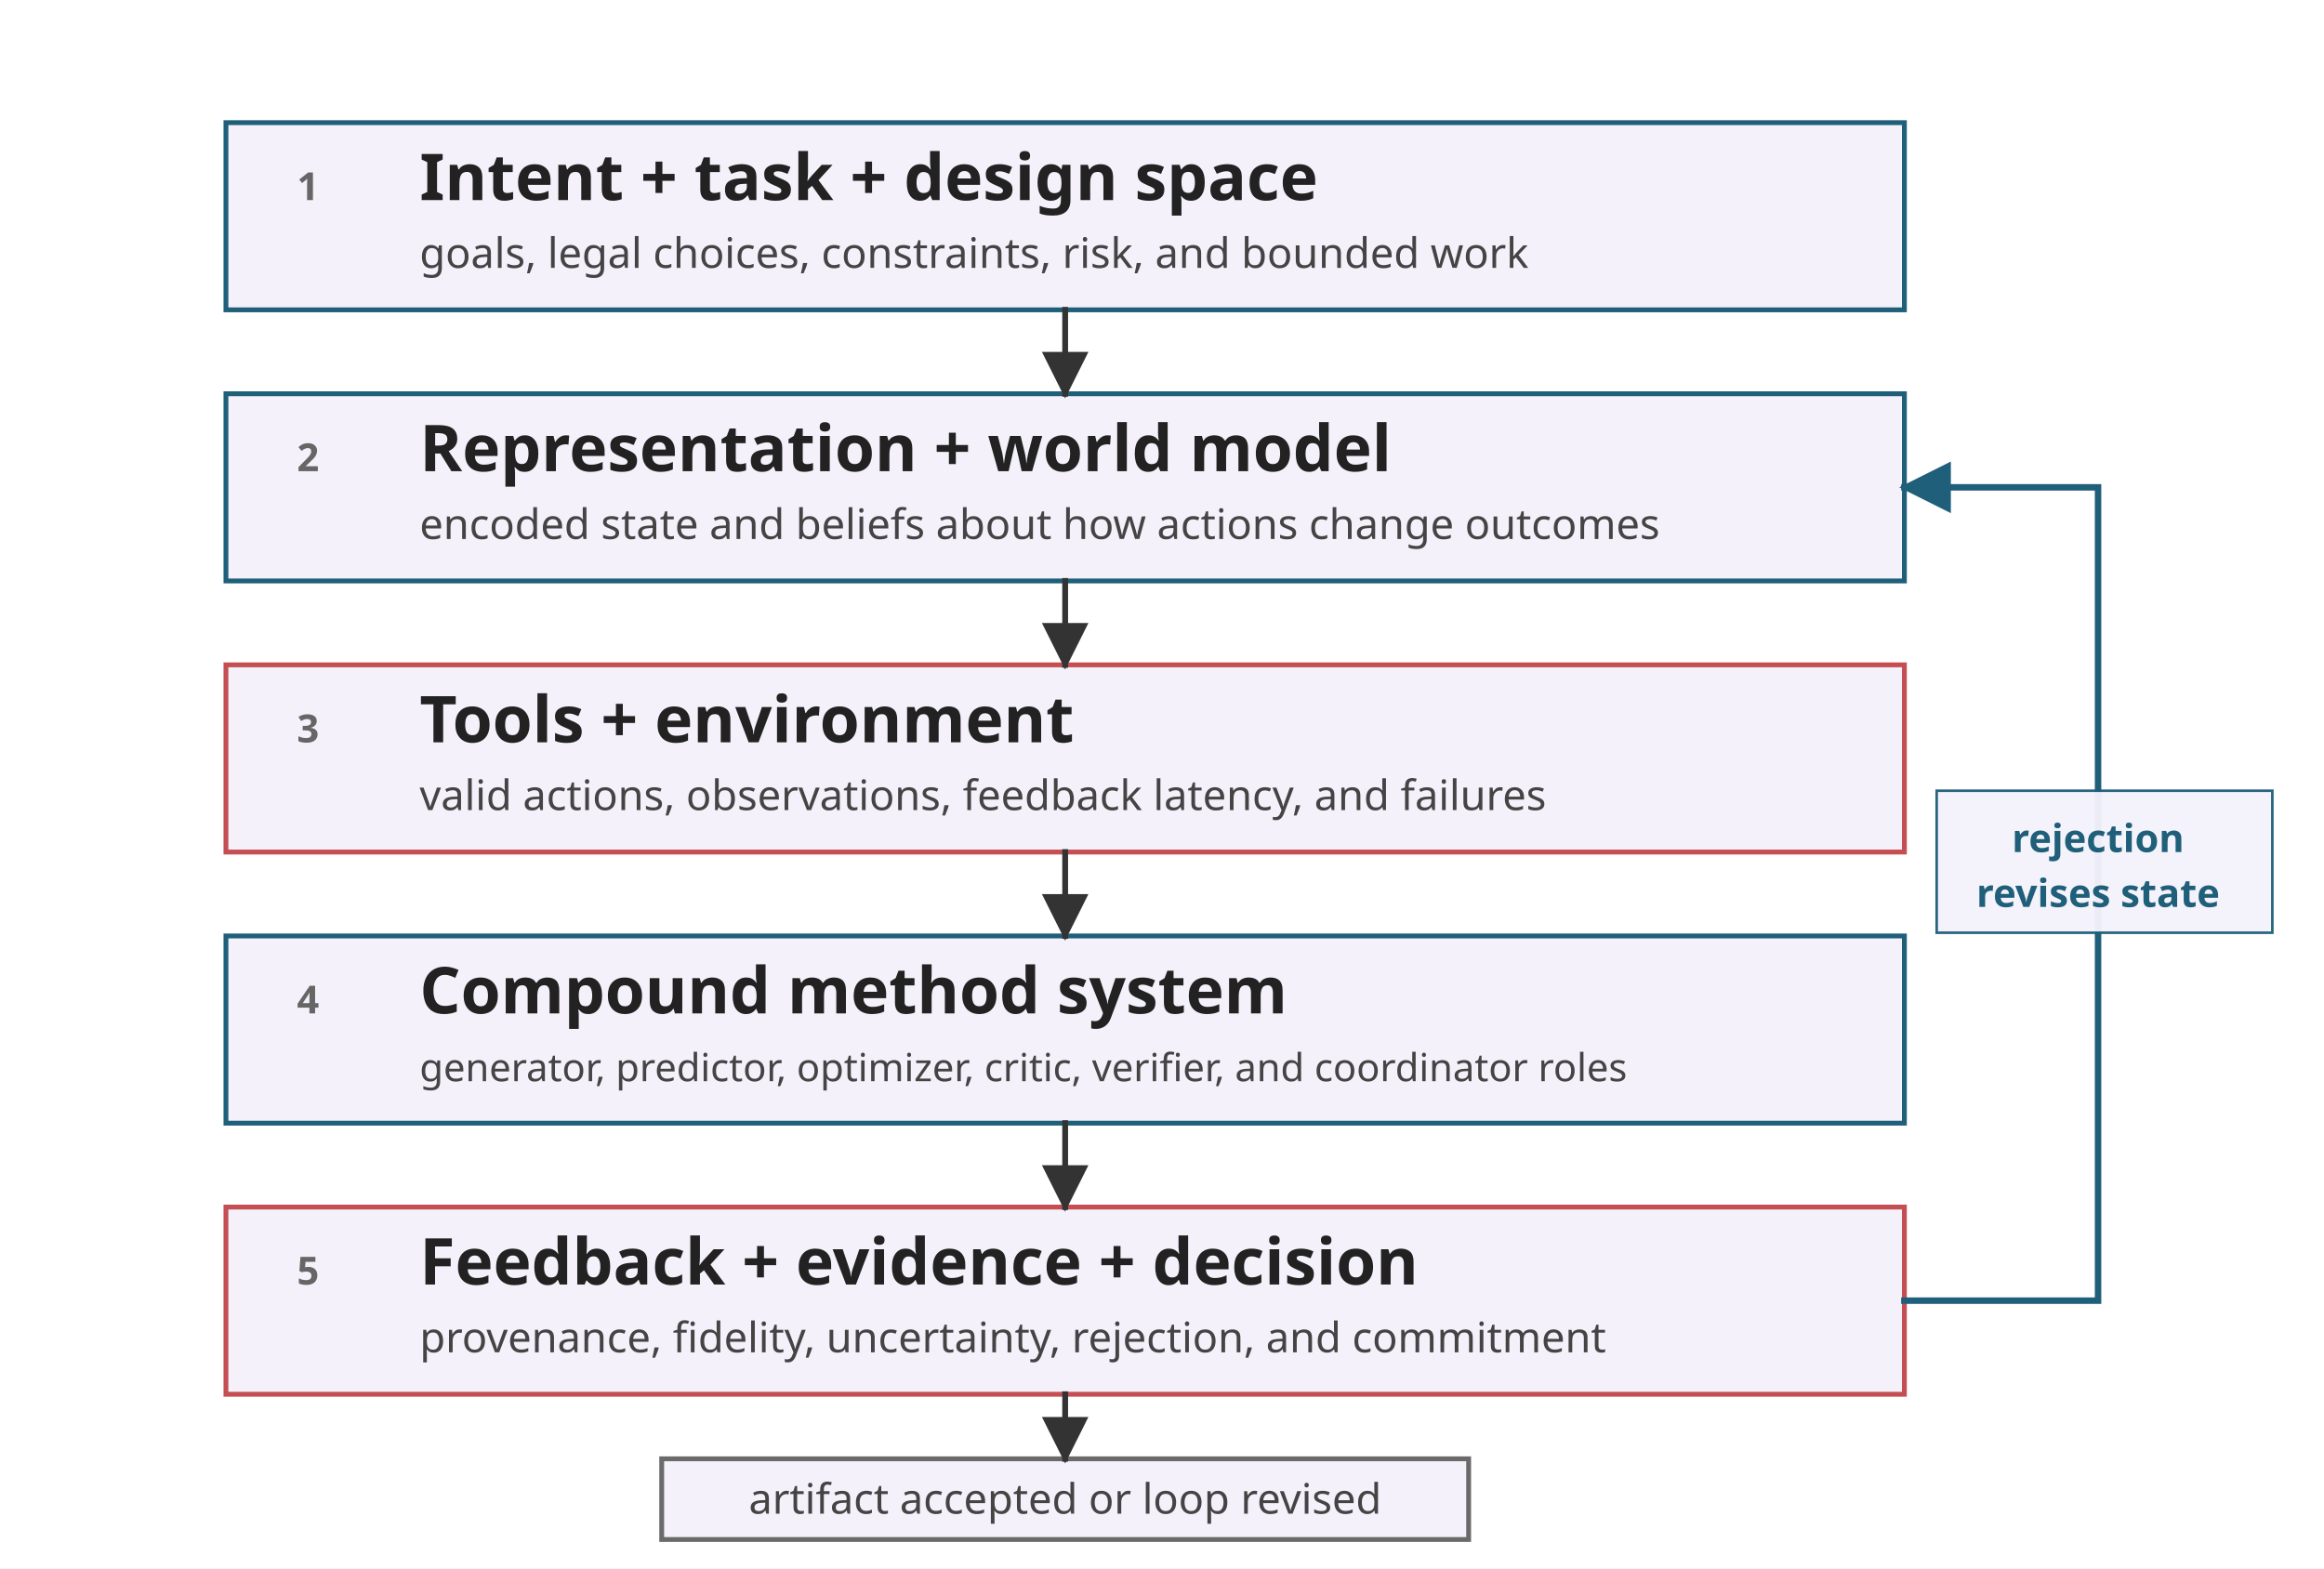
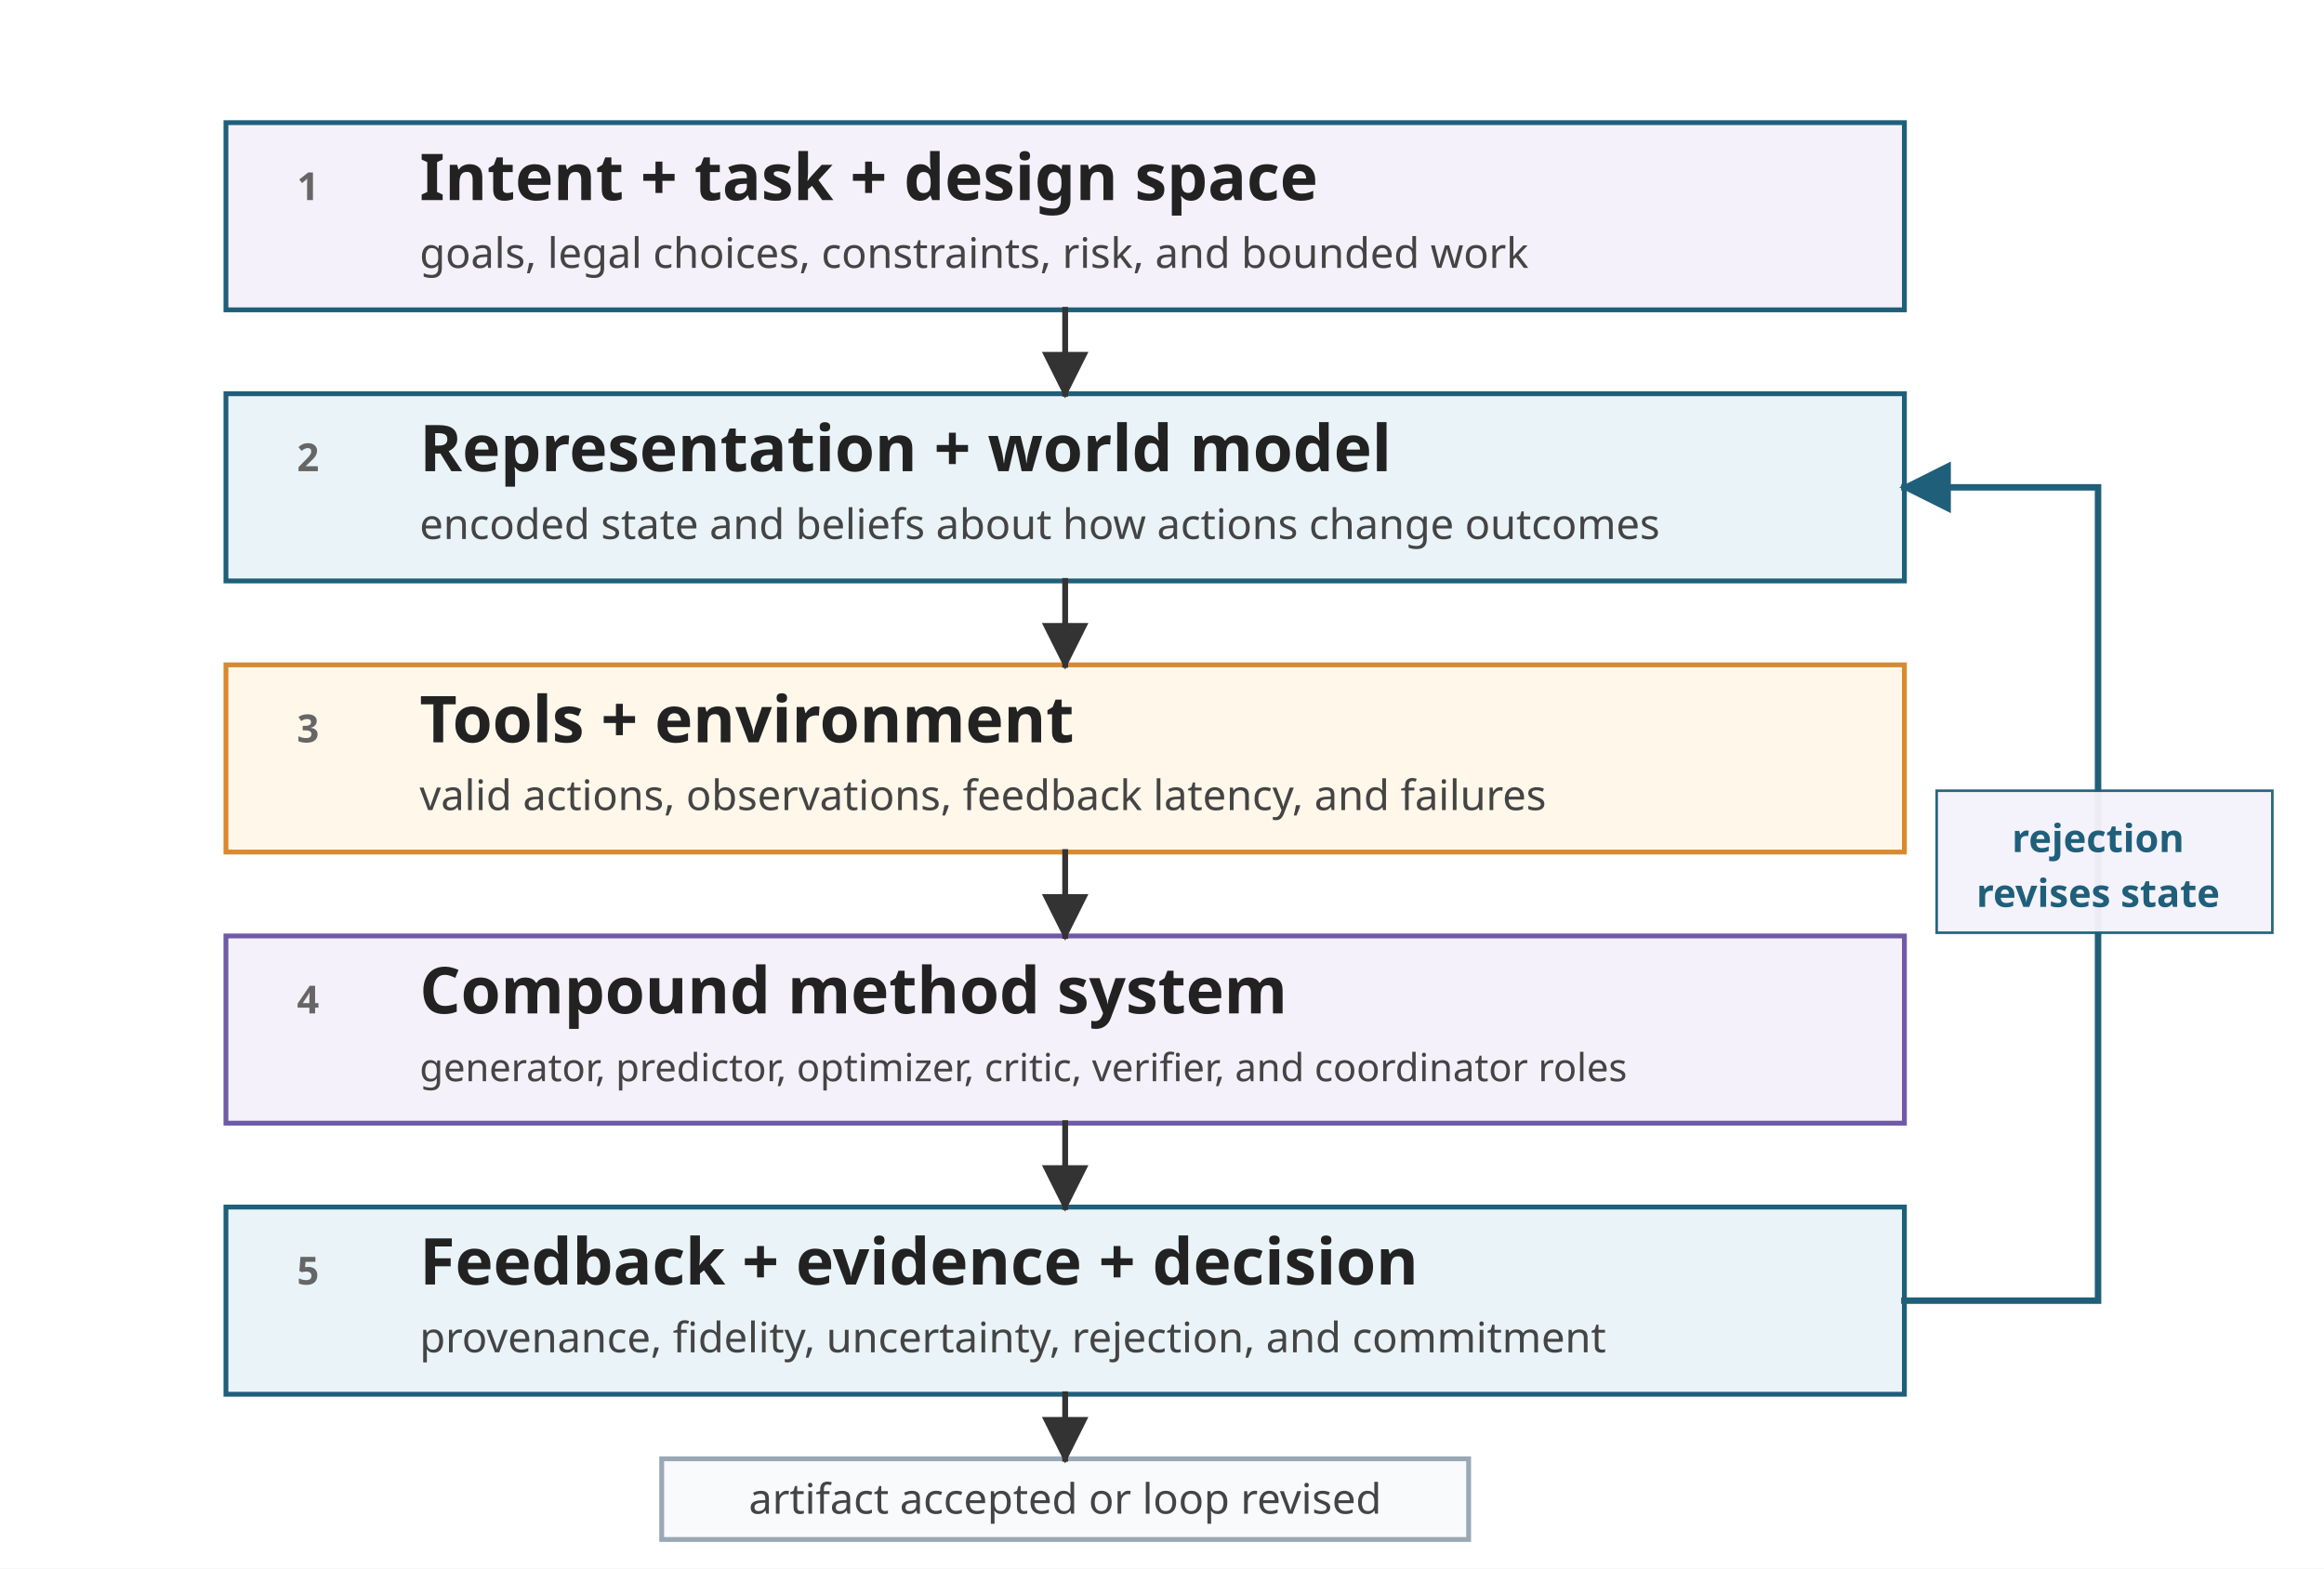
<svg xmlns="http://www.w3.org/2000/svg" viewBox="0 0 720 486" role="img">
  <defs>
    <marker id="arrow" viewBox="0 0 10 10" refX="9" refY="5" markerWidth="8" markerHeight="8" orient="auto-start-reverse">
      <path d="M 0 0 L 10 5 L 0 10 z" fill="#333333" />
    </marker>
    <marker id="arrow-blue" viewBox="0 0 10 10" refX="9" refY="5" markerWidth="8" markerHeight="8" orient="auto-start-reverse">
      <path d="M 0 0 L 10 5 L 0 10 z" fill="#1F5F7A" />
    </marker>
    <style>
      .font { font-family: sans-serif; }
      .box { fill: #FFFFFF; stroke: #333333; stroke-width: 1.5; }
      .intent { stroke: #1F5F7A; fill: #F4F1FA; }
-       .rep { stroke: #1F5F7A; fill: #F4F1FA; }
-       .env { stroke: #C44E52; fill: #F4F1FA; }
-       .method { stroke: #1F5F7A; fill: #F4F1FA; }
-       .evidence { stroke: #C44E52; fill: #F4F1FA; }
-       .artifact { stroke: #6A6A6A; fill: #F4F1FA; }
+       .rep { stroke: #1F5F7A; fill: #EAF4F8; }
+       .env { stroke: #D88A30; fill: #FFF7EA; }
+       .method { stroke: #6F5AA8; fill: #F5F1FA; }
+       .evidence { stroke: #1F5F7A; fill: #EAF4F8; }
+       .artifact { stroke: #9AA8B5; fill: #F8FAFC; }
      .label { font-size: 20px; font-weight: 700; fill: #222222; }
      .small { font-size: 13px; fill: #444444; }
      .small-tight { font-size: 12px; fill: #444444; }
      .tag { font-size: 12px; font-weight: 700; fill: #666666; letter-spacing: 0; }
      .arrow { stroke: #333333; stroke-width: 1.8; fill: none; stroke-linecap: square; stroke-linejoin: miter; }
      .feedback { stroke: #1F5F7A; stroke-width: 2; fill: none; stroke-linecap: square; stroke-linejoin: miter; }
      .feedback-text { font-size: 12px; fill: #1F5F7A; font-weight: 700; }
    </style>
  </defs>
  <rect width="720" height="486" fill="#FFFFFF" />
  <g class="font" transform="translate(0,-54)">
    <rect class="box intent" x="70" y="92" width="520" height="58" />
    <text class="tag" x="92" y="116">1</text>
    <text class="label" x="130" y="116">Intent + task + design space</text>
    <text class="small" x="130" y="137">goals, legal choices, constraints, risk, and bounded work</text>
    <rect class="box rep" x="70" y="176" width="520" height="58" />
    <text class="tag" x="92" y="200">2</text>
    <text class="label" x="130" y="200">Representation + world model</text>
    <text class="small" x="130" y="221">encoded state and beliefs about how actions change outcomes</text>
    <rect class="box env" x="70" y="260" width="520" height="58" />
    <text class="tag" x="92" y="284">3</text>
    <text class="label" x="130" y="284">Tools + environment</text>
    <text class="small" x="130" y="305">valid actions, observations, feedback latency, and failures</text>
    <rect class="box method" x="70" y="344" width="520" height="58" />
    <text class="tag" x="92" y="368">4</text>
    <text class="label" x="130" y="368">Compound method system</text>
    <text class="small-tight" x="130" y="389">generator, predictor, optimizer, critic, verifier, and coordinator roles</text>
    <rect class="box evidence" x="70" y="428" width="520" height="58" />
    <text class="tag" x="92" y="452">5</text>
    <text class="label" x="130" y="452">Feedback + evidence + decision</text>
    <text class="small" x="130" y="473">provenance, fidelity, uncertainty, rejection, and commitment</text>
    <rect class="box artifact" x="205" y="506" width="250" height="25" />
    <text class="small" x="330" y="523" text-anchor="middle">artifact accepted or loop revised</text>
    <line class="arrow" x1="330" y1="150" x2="330" y2="176" marker-end="url(#arrow)" />
    <line class="arrow" x1="330" y1="234" x2="330" y2="260" marker-end="url(#arrow)" />
    <line class="arrow" x1="330" y1="318" x2="330" y2="344" marker-end="url(#arrow)" />
    <line class="arrow" x1="330" y1="402" x2="330" y2="428" marker-end="url(#arrow)" />
    <line class="arrow" x1="330" y1="486" x2="330" y2="506" marker-end="url(#arrow)" />
    <path class="feedback" d="M 590 457 L 650 457 L 650 205 L 590 205" marker-end="url(#arrow-blue)" />
    <rect x="600" y="299" width="104" height="44" fill="#F4F1FA" stroke="#1F5F7A" stroke-width="0.8" opacity="0.96" />
    <text class="feedback-text" x="650" y="318" text-anchor="middle">rejection</text>
    <text class="feedback-text" x="650" y="335" text-anchor="middle">revises state</text>
  </g>
</svg>
